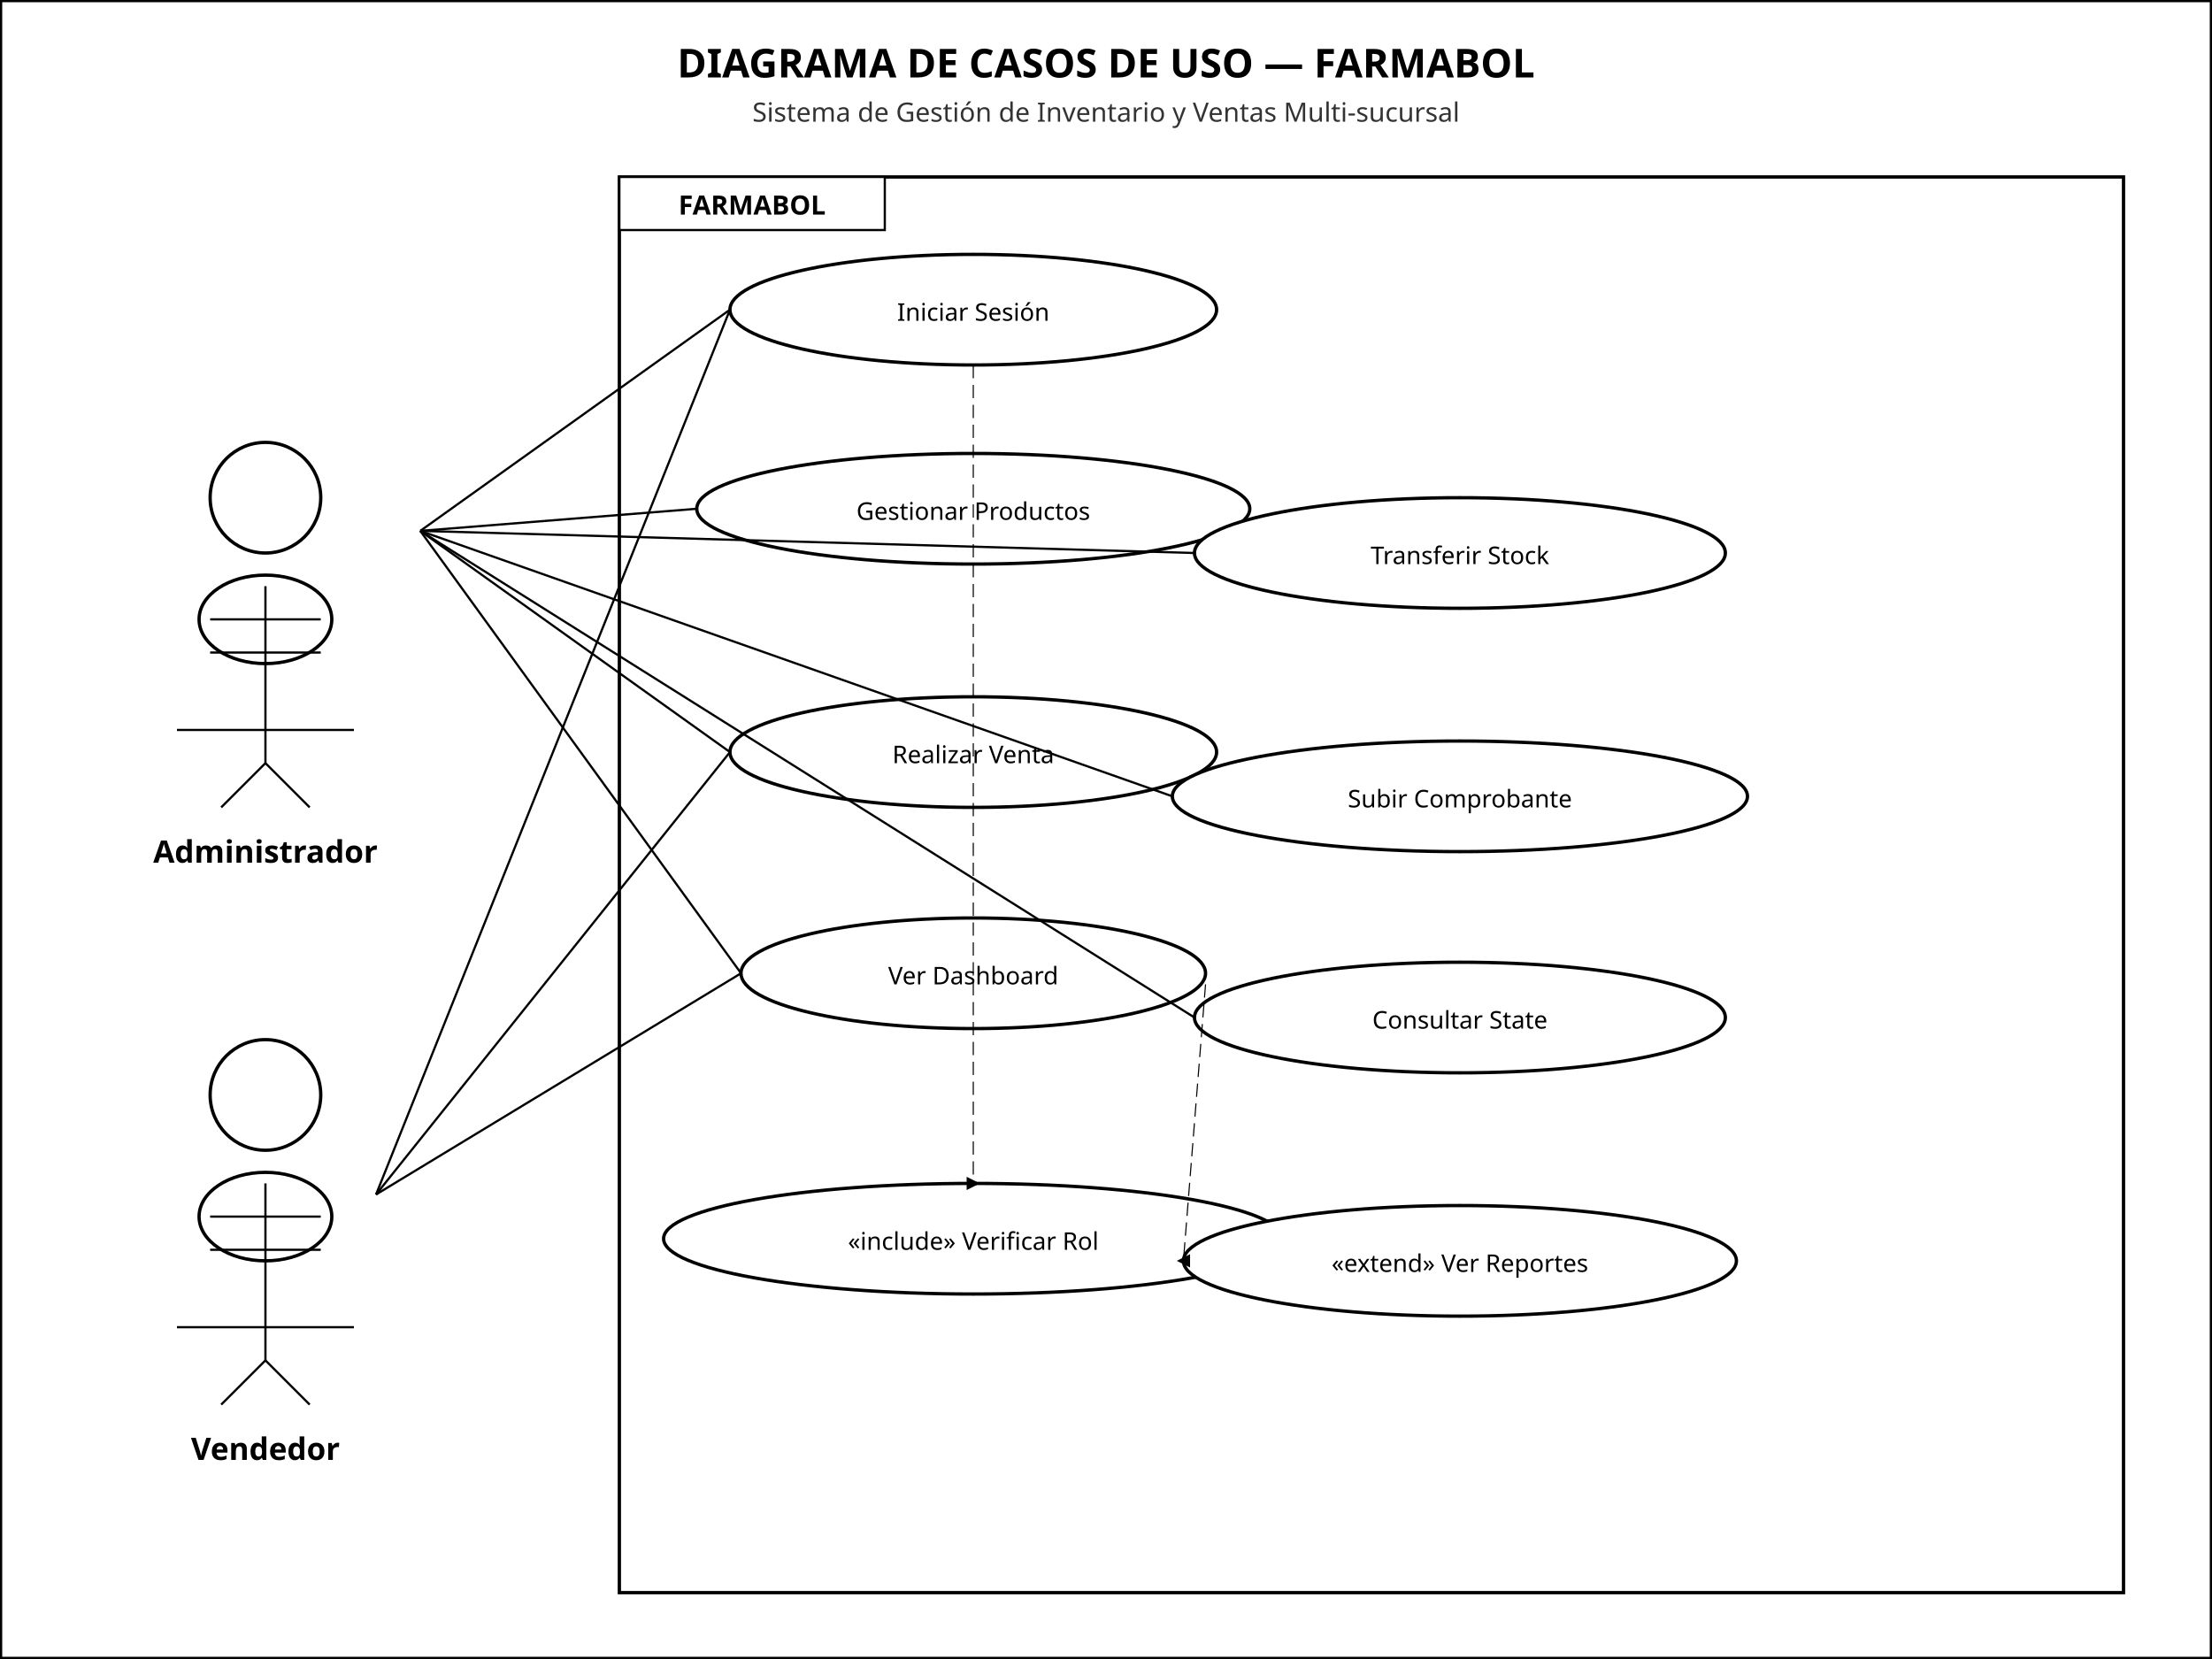
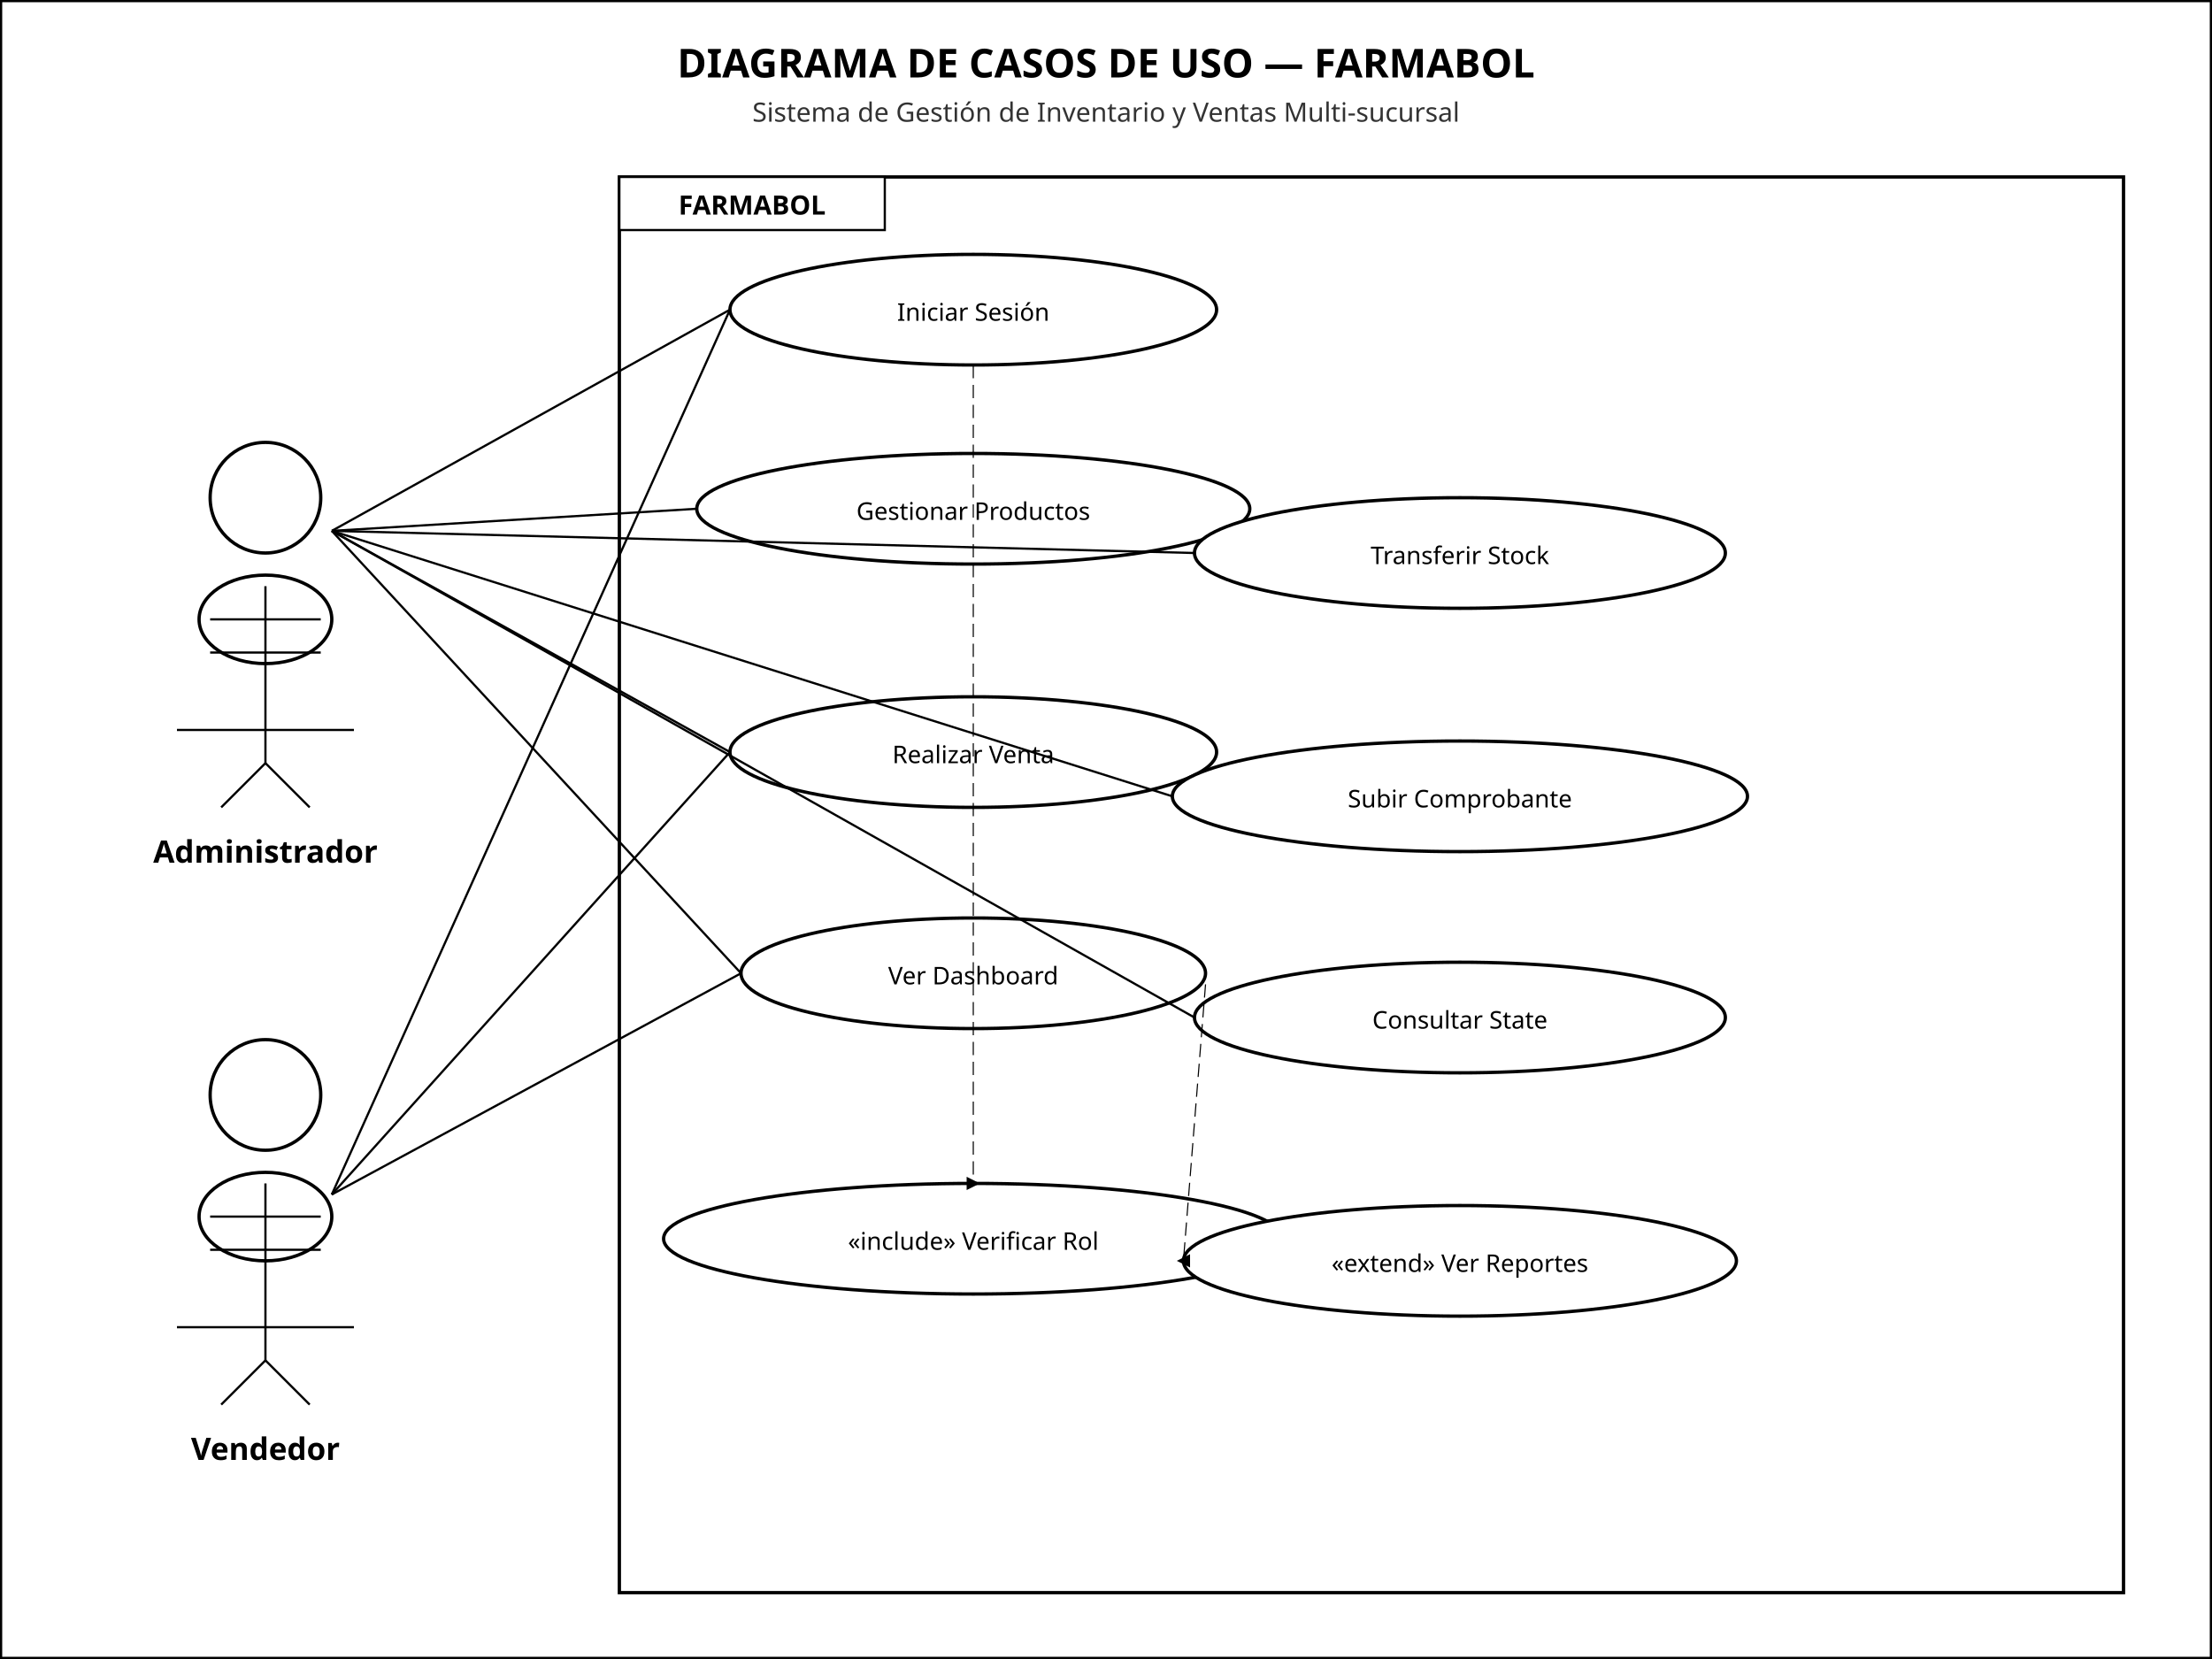
<svg xmlns="http://www.w3.org/2000/svg" viewBox="0 0 1000 750" width="100%" height="100%">
  <rect width="1000" height="750" fill="#ffffff" stroke="#000000" stroke-width="2" />
  <text x="500" y="35" text-anchor="middle" fill="#000000" font-family="sans-serif" font-size="18" font-weight="bold">DIAGRAMA DE CASOS DE USO — FARMABOL</text>
  <text x="500" y="55" text-anchor="middle" fill="#333333" font-family="sans-serif" font-size="12">Sistema de Gestión de Inventario y Ventas Multi-sucursal</text>
  <rect x="280" y="80" width="680" height="640" fill="none" stroke="#000000" stroke-width="1.5" />
  <rect x="280" y="80" width="120" height="24" fill="#ffffff" stroke="#000000" stroke-width="1" />
  <text x="340" y="97" text-anchor="middle" fill="#000000" font-family="sans-serif" font-size="12" font-weight="bold">FARMABOL</text>
  <g transform="translate(70, 200)">
    <line x1="50" y1="65" x2="50" y2="130" stroke="#000000" stroke-width="1" />
    <line x1="25" y1="95" x2="75" y2="95" stroke="#000000" stroke-width="1" />
    <line x1="25" y1="80" x2="75" y2="80" stroke="#000000" stroke-width="1" />
    <circle cx="50" cy="25" r="25" fill="none" stroke="#000000" stroke-width="1.5" />
    <ellipse cx="50" cy="80" rx="30" ry="20" fill="none" stroke="#000000" stroke-width="1.5" />
    <line x1="10" y1="130" x2="90" y2="130" stroke="#000000" stroke-width="1" />
    <line x1="50" y1="130" x2="50" y2="145" stroke="#000000" stroke-width="1" />
    <line x1="50" y1="145" x2="30" y2="165" stroke="#000000" stroke-width="1" />
    <line x1="50" y1="145" x2="70" y2="165" stroke="#000000" stroke-width="1" />
    <text x="50" y="190" text-anchor="middle" fill="#000000" font-family="sans-serif" font-size="14" font-weight="bold">Administrador</text>
  </g>
  <g transform="translate(70, 470)">
    <line x1="50" y1="65" x2="50" y2="130" stroke="#000000" stroke-width="1" />
    <line x1="25" y1="95" x2="75" y2="95" stroke="#000000" stroke-width="1" />
    <line x1="25" y1="80" x2="75" y2="80" stroke="#000000" stroke-width="1" />
    <circle cx="50" cy="25" r="25" fill="none" stroke="#000000" stroke-width="1.5" />
    <ellipse cx="50" cy="80" rx="30" ry="20" fill="none" stroke="#000000" stroke-width="1.5" />
    <line x1="10" y1="130" x2="90" y2="130" stroke="#000000" stroke-width="1" />
    <line x1="50" y1="130" x2="50" y2="145" stroke="#000000" stroke-width="1" />
    <line x1="50" y1="145" x2="30" y2="165" stroke="#000000" stroke-width="1" />
    <line x1="50" y1="145" x2="70" y2="165" stroke="#000000" stroke-width="1" />
    <text x="50" y="190" text-anchor="middle" fill="#000000" font-family="sans-serif" font-size="14" font-weight="bold">Vendedor</text>
  </g>
  <ellipse cx="440" cy="140" rx="110" ry="25" fill="#ffffff" stroke="#000000" stroke-width="1.5" />
  <text x="440" y="145" text-anchor="middle" fill="#000000" font-family="sans-serif" font-size="11">Iniciar Sesión</text>
  <ellipse cx="440" cy="230" rx="125" ry="25" fill="#ffffff" stroke="#000000" stroke-width="1.5" />
  <text x="440" y="235" text-anchor="middle" fill="#000000" font-family="sans-serif" font-size="11">Gestionar Productos</text>
  <ellipse cx="440" cy="340" rx="110" ry="25" fill="#ffffff" stroke="#000000" stroke-width="1.5" />
  <text x="440" y="345" text-anchor="middle" fill="#000000" font-family="sans-serif" font-size="11">Realizar Venta</text>
  <ellipse cx="440" cy="440" rx="105" ry="25" fill="#ffffff" stroke="#000000" stroke-width="1.5" />
  <text x="440" y="445" text-anchor="middle" fill="#000000" font-family="sans-serif" font-size="11">Ver Dashboard</text>
  <ellipse cx="660" cy="250" rx="120" ry="25" fill="#ffffff" stroke="#000000" stroke-width="1.5" />
  <text x="660" y="255" text-anchor="middle" fill="#000000" font-family="sans-serif" font-size="11">Transferir Stock</text>
  <ellipse cx="660" cy="360" rx="130" ry="25" fill="#ffffff" stroke="#000000" stroke-width="1.5" />
  <text x="660" y="365" text-anchor="middle" fill="#000000" font-family="sans-serif" font-size="11">Subir Comprobante</text>
  <ellipse cx="660" cy="460" rx="120" ry="25" fill="#ffffff" stroke="#000000" stroke-width="1.5" />
  <text x="660" y="465" text-anchor="middle" fill="#000000" font-family="sans-serif" font-size="11">Consultar State</text>
  <ellipse cx="440" cy="560" rx="140" ry="25" fill="#ffffff" stroke="#000000" stroke-width="1.5" />
  <text x="440" y="565" text-anchor="middle" fill="#000000" font-family="sans-serif" font-size="11">«include» Verificar Rol</text>
-   <line x1="190" y1="240" x2="330" y2="140" stroke="#000000" stroke-width="1" />
-   <line x1="190" y1="240" x2="315" y2="230" stroke="#000000" stroke-width="1" />
-   <line x1="190" y1="240" x2="330" y2="340" stroke="#000000" stroke-width="1" />
-   <line x1="190" y1="240" x2="335" y2="440" stroke="#000000" stroke-width="1" />
-   <line x1="190" y1="240" x2="540" y2="250" stroke="#000000" stroke-width="1" />
-   <line x1="190" y1="240" x2="530" y2="360" stroke="#000000" stroke-width="1" />
-   <line x1="190" y1="240" x2="540" y2="460" stroke="#000000" stroke-width="1" />
-   <line x1="170" y1="540" x2="330" y2="340" stroke="#000000" stroke-width="1" />
-   <line x1="170" y1="540" x2="335" y2="440" stroke="#000000" stroke-width="1" />
-   <line x1="170" y1="540" x2="330" y2="140" stroke="#000000" stroke-width="1" />
+   <line x1="150" y1="240" x2="330" y2="140" stroke="#000000" stroke-width="1" />
+   <line x1="150" y1="240" x2="315" y2="230" stroke="#000000" stroke-width="1" />
+   <line x1="150" y1="240" x2="330" y2="340" stroke="#000000" stroke-width="1" />
+   <line x1="150" y1="240" x2="335" y2="440" stroke="#000000" stroke-width="1" />
+   <line x1="150" y1="240" x2="540" y2="250" stroke="#000000" stroke-width="1" />
+   <line x1="150" y1="240" x2="530" y2="360" stroke="#000000" stroke-width="1" />
+   <line x1="150" y1="240" x2="540" y2="460" stroke="#000000" stroke-width="1" />
+   <line x1="150" y1="540" x2="330" y2="340" stroke="#000000" stroke-width="1" />
+   <line x1="150" y1="540" x2="335" y2="440" stroke="#000000" stroke-width="1" />
+   <line x1="150" y1="540" x2="330" y2="140" stroke="#000000" stroke-width="1" />
  <line x1="440" y1="165" x2="440" y2="535" stroke="#000000" stroke-width="0.5" stroke-dasharray="6 3" />
  <polygon points="437,532 443,535 437,538" fill="#000000" />
  <ellipse cx="660" cy="570" rx="125" ry="25" fill="#ffffff" stroke="#000000" stroke-width="1.5" />
  <text x="660" y="575" text-anchor="middle" fill="#000000" font-family="sans-serif" font-size="11">«extend» Ver Reportes</text>
  <line x1="545" y1="445" x2="535" y2="570" stroke="#000000" stroke-width="0.5" stroke-dasharray="6 3" />
  <polygon points="538,567 532,570 538,573" fill="#000000" />
</svg>
